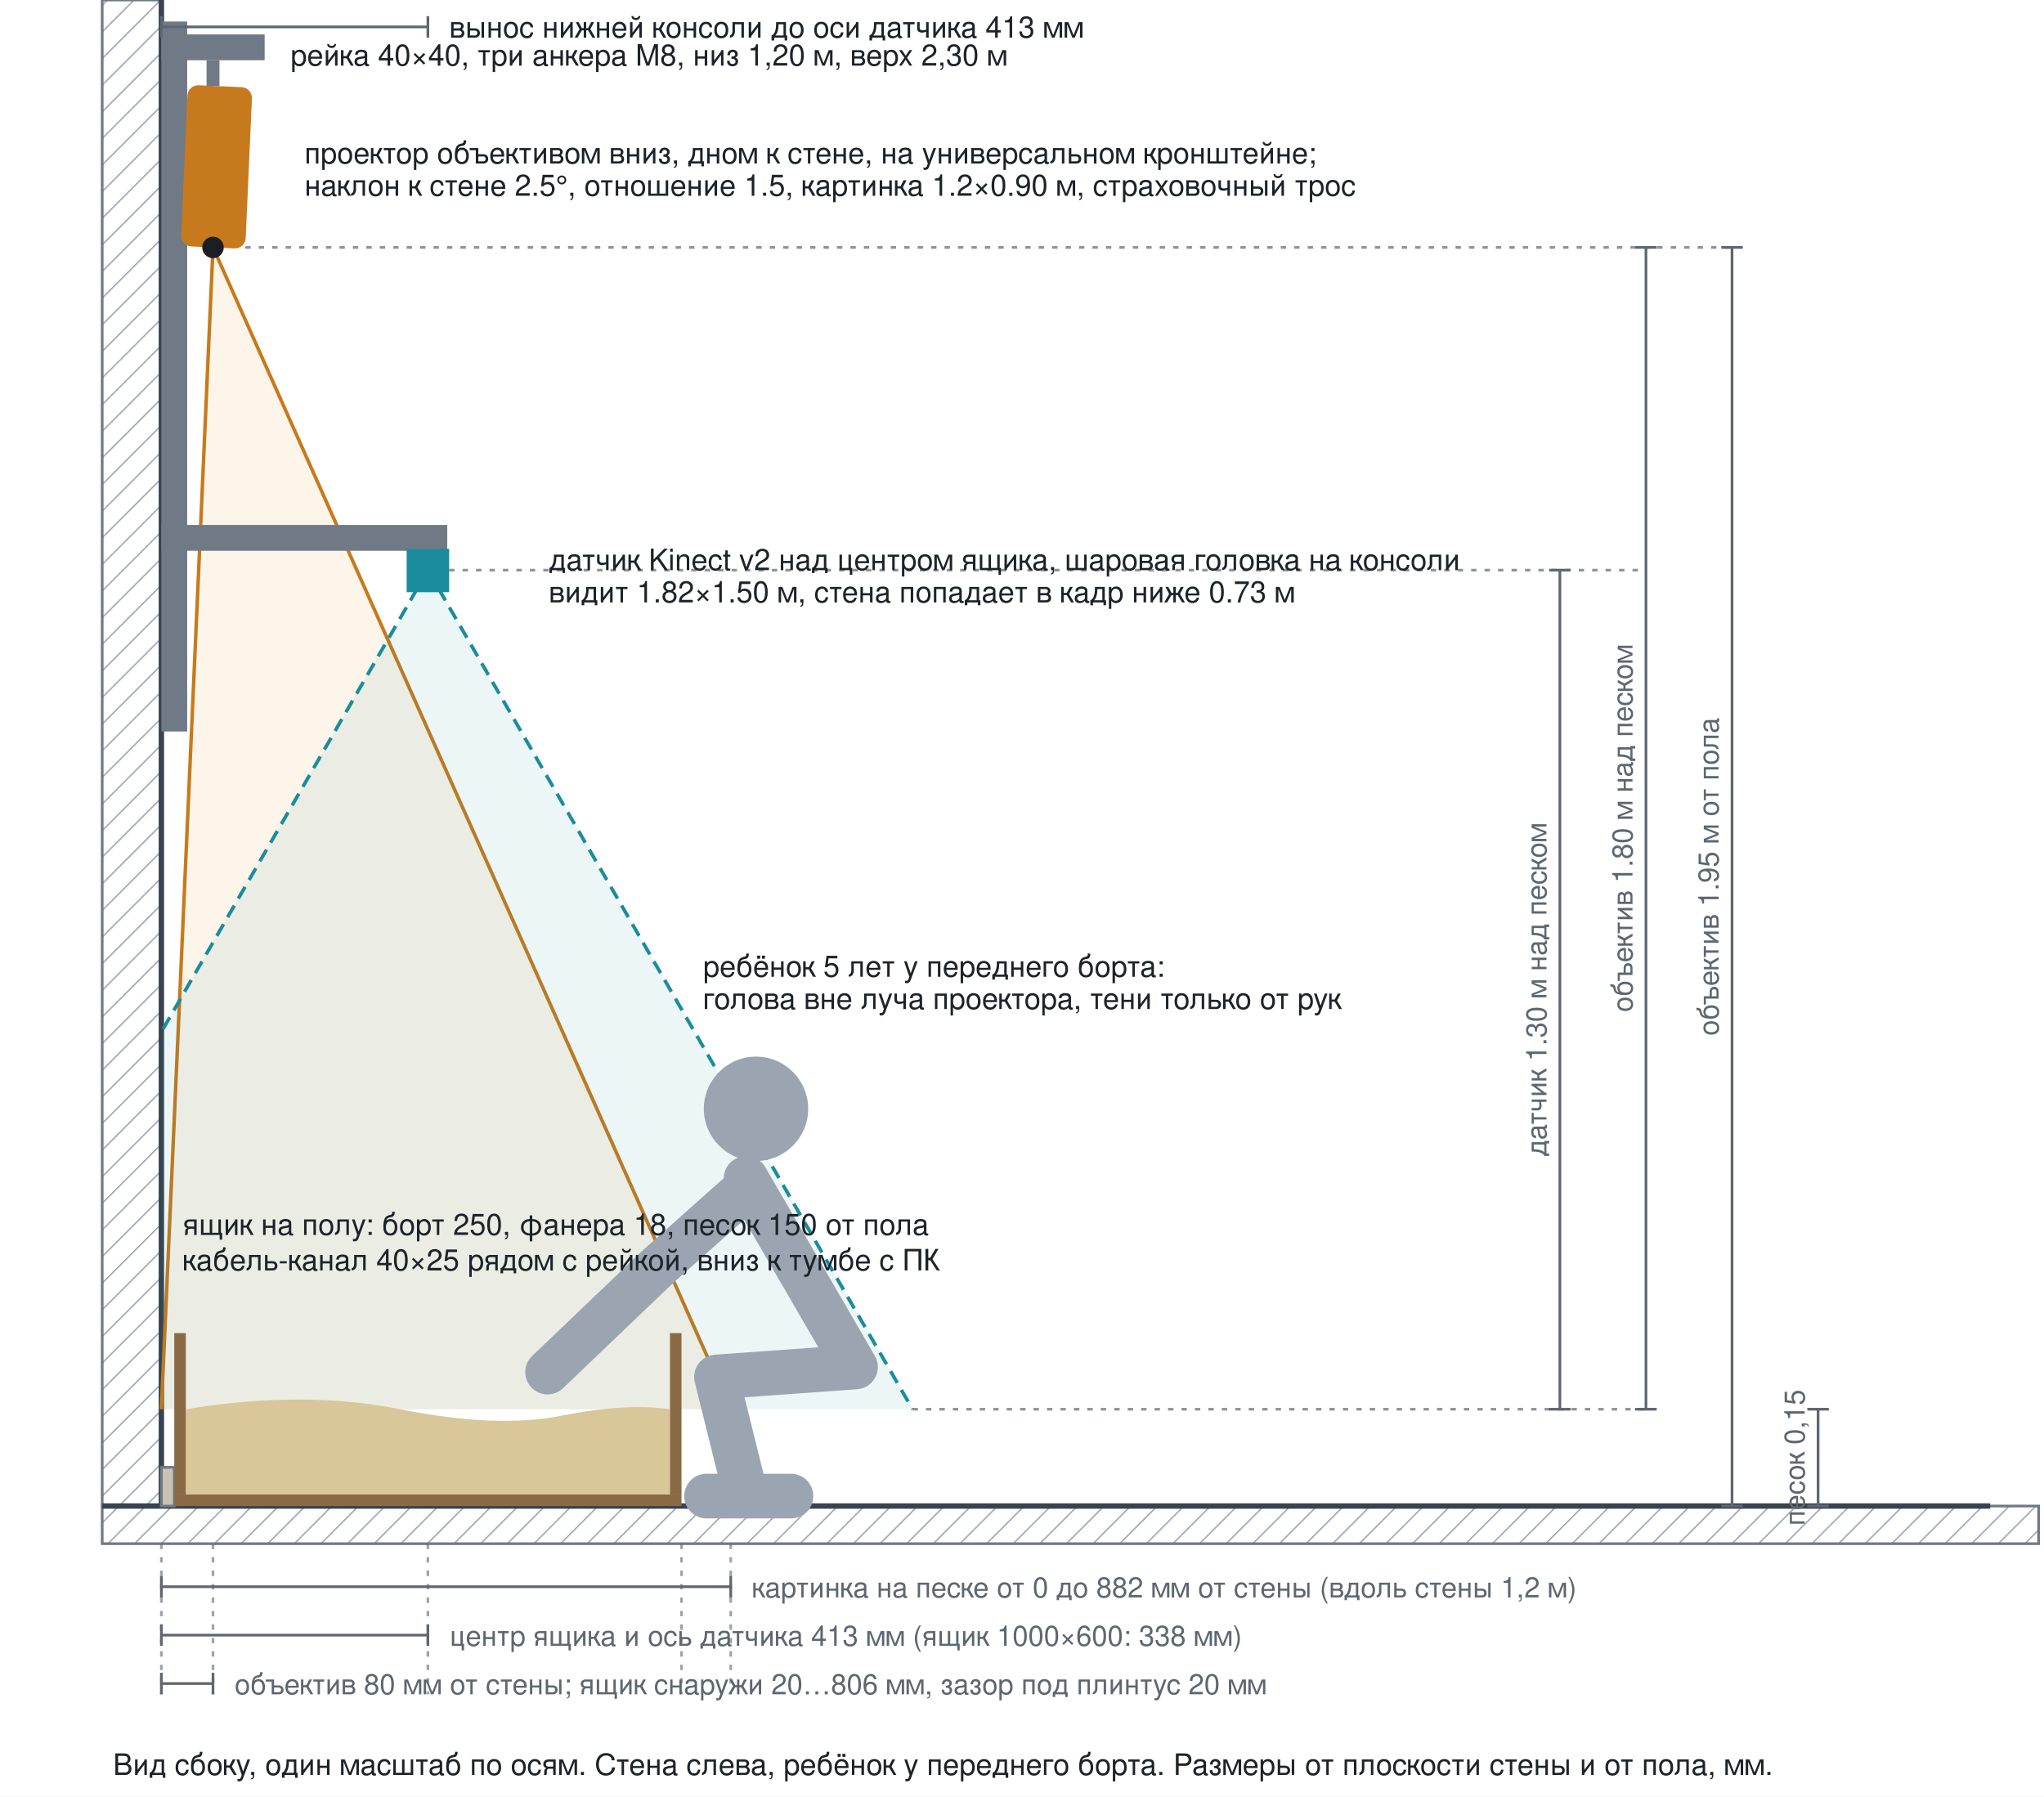
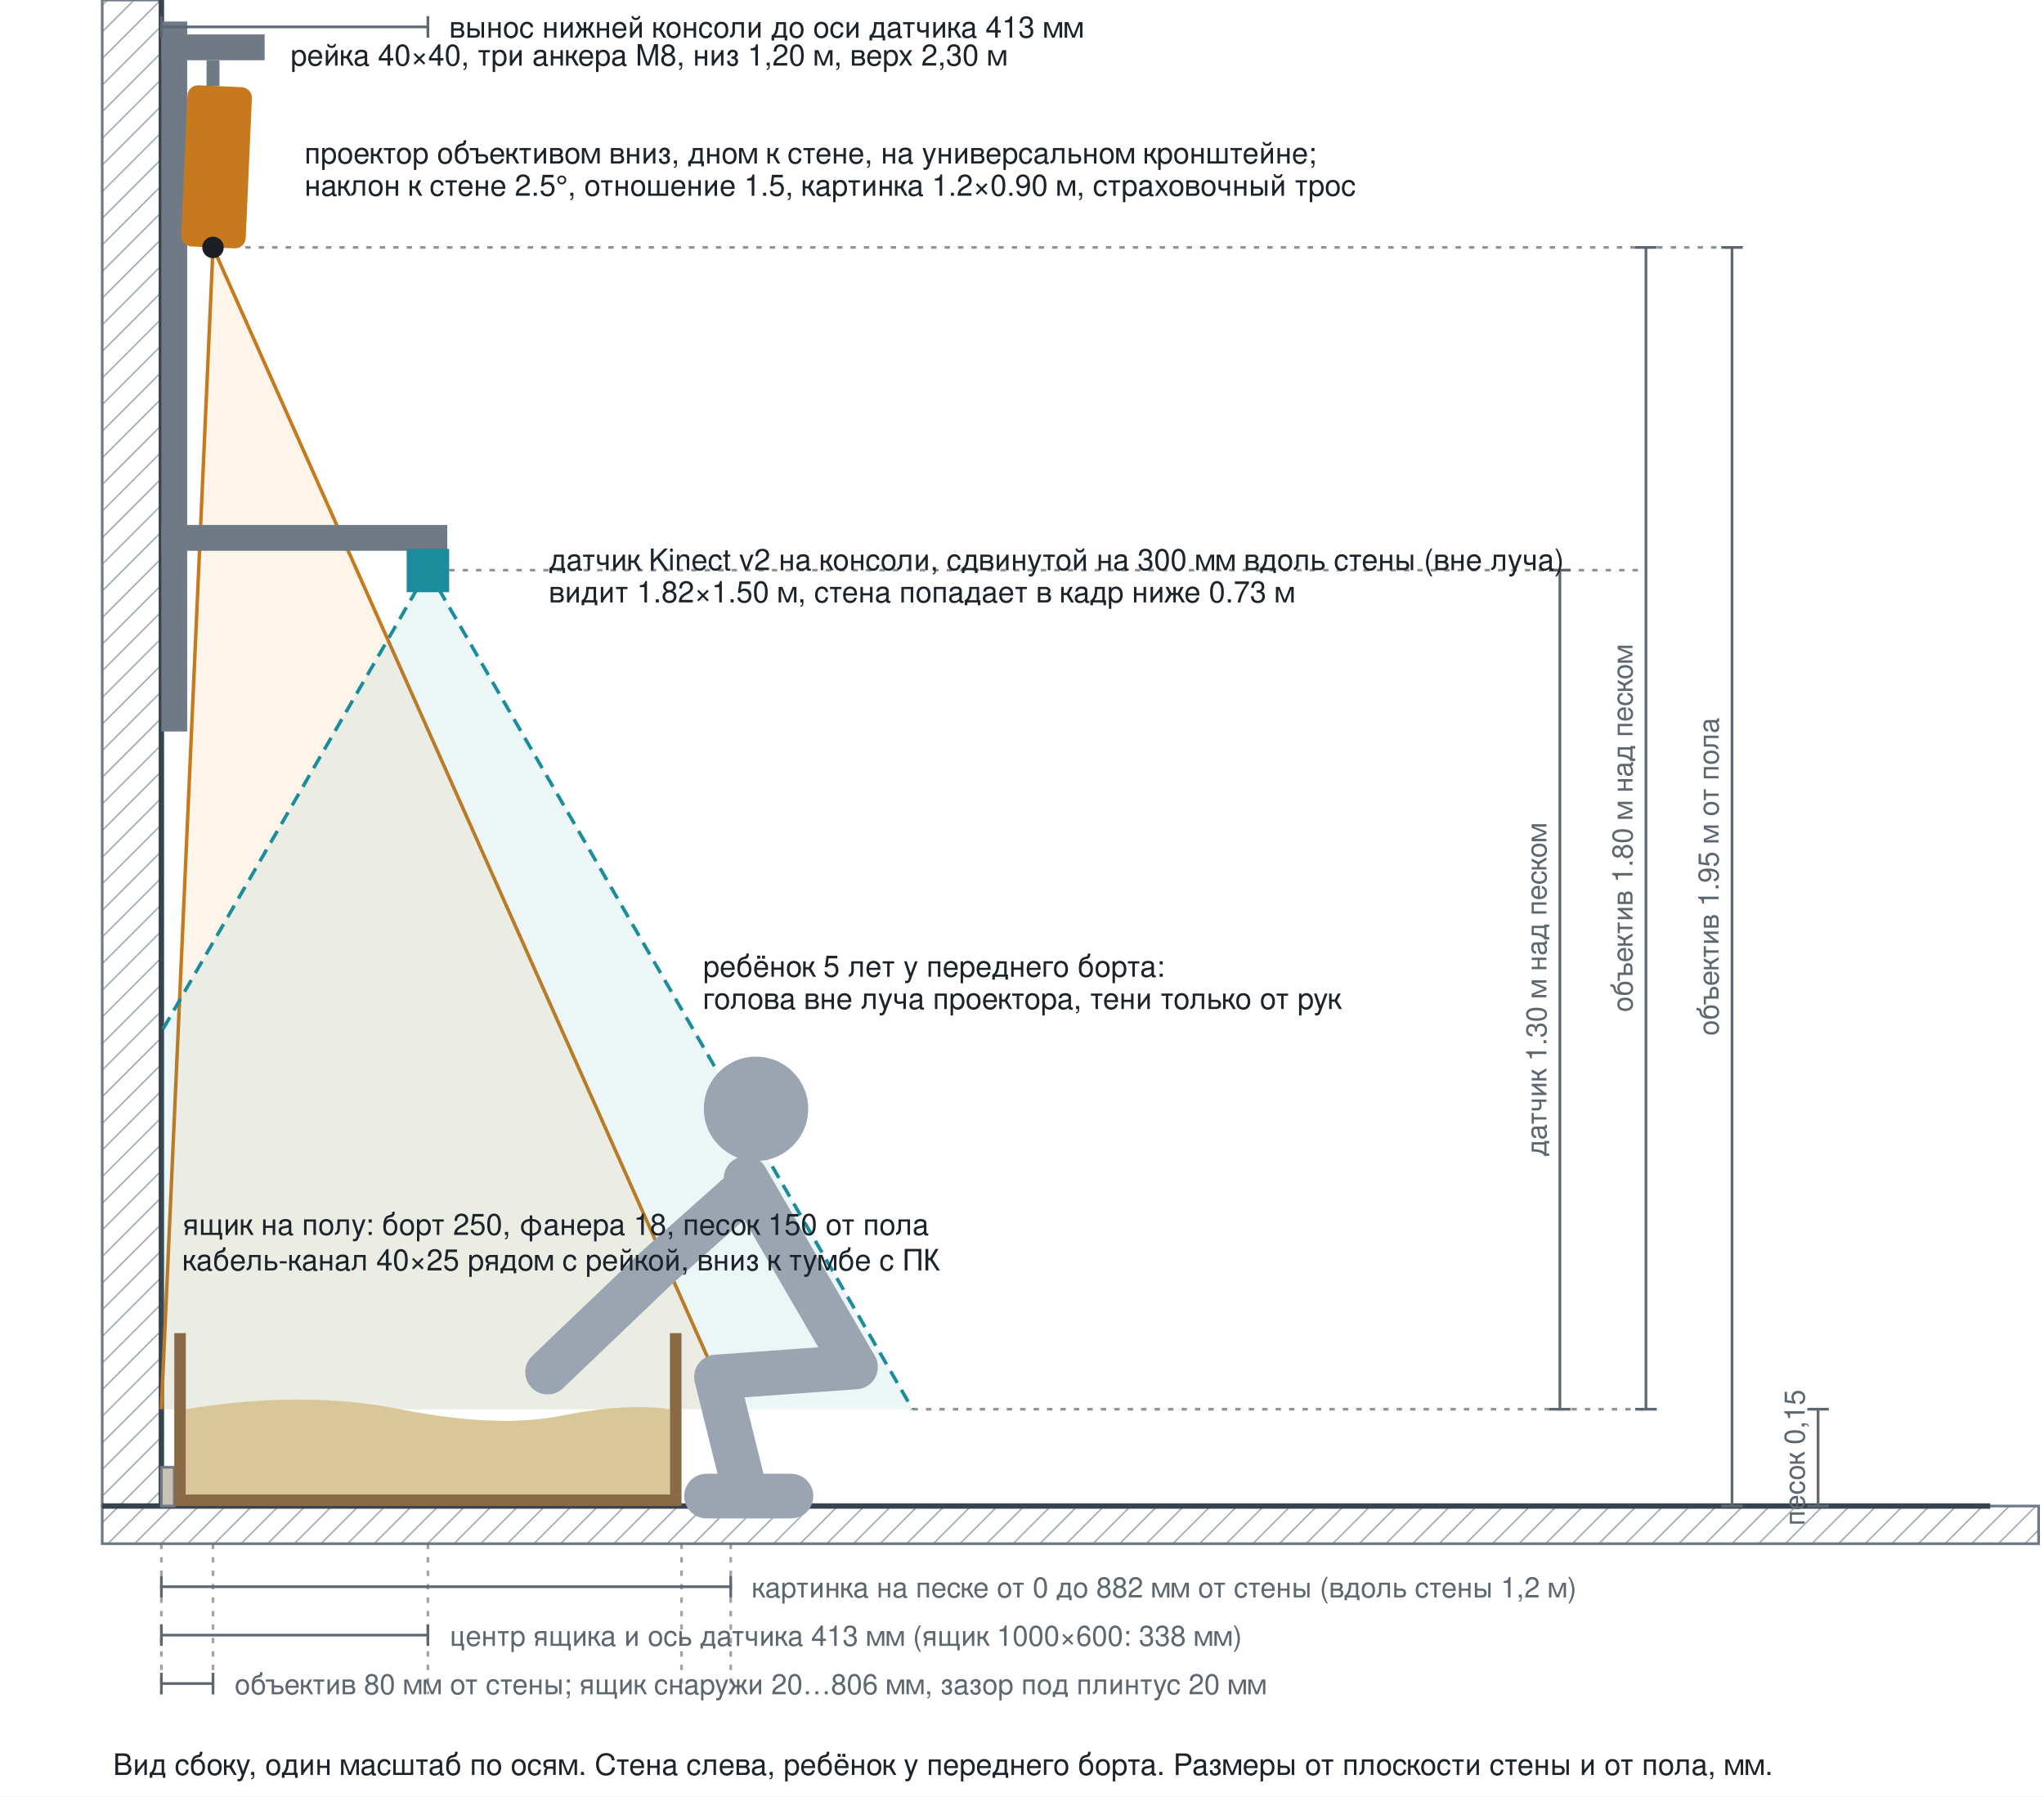
<svg xmlns="http://www.w3.org/2000/svg" viewBox="0 0 760 668" font-family="Helvetica, Arial, sans-serif" font-size="11">
  <defs>
    <pattern id="h" width="7" height="7" patternUnits="userSpaceOnUse" patternTransform="rotate(45)">
      <line x1="0" y1="0" x2="0" y2="7" stroke="#9aa5b1" stroke-width="1" />
    </pattern>
  </defs>
  <rect width="760" height="668" fill="#ffffff" />
  <rect x="38" y="0" width="22" height="560" fill="url(#h)" stroke="#6f7a86" />
  <rect x="38" y="560" width="720" height="14" fill="url(#h)" stroke="#6f7a86" />
  <line x1="60" y1="0" x2="60" y2="560" stroke="#37434f" stroke-width="2" />
  <line x1="38" y1="560" x2="740" y2="560" stroke="#37434f" stroke-width="2" />
  <rect x="60" y="545.6" width="4.8" height="14.4" fill="#c9c2b5" stroke="#6f7a86" />
  <polygon points="79.2,92.0 60.0,524.0 271.7,524.0" fill="#f0a64a" opacity="0.12" />
  <line x1="79.2" y1="92.0" x2="60.0" y2="524.0" stroke="#c77a1d" stroke-width="1.3" />
  <line x1="79.2" y1="92.0" x2="271.7" y2="524.0" stroke="#c77a1d" stroke-width="1.3" />
  <polygon points="159.1,212.0 60,383.7 60,524.0 339.3,524.0" fill="#1a8c9c" opacity="0.08" />
  <line x1="159.1" y1="212.0" x2="60" y2="383.7" stroke="#1a8c9c" stroke-width="1.3" stroke-dasharray="5 3" />
  <line x1="159.1" y1="212.0" x2="339.3" y2="524.0" stroke="#1a8c9c" stroke-width="1.3" stroke-dasharray="5 3" />
  <path d="M69.1 555.7 V524.0 Q112.8 516.8 148.8 524.0 T208.8 526.4 T249.1 524.0 V555.7 Z" fill="#d9c79a" />
  <rect x="64.8" y="555.7" width="188.6" height="4.3" fill="#8a6a45" />
  <rect x="64.8" y="495.7" width="4.3" height="60.0" fill="#8a6a45" />
  <rect x="249.1" y="495.7" width="4.3" height="60.0" fill="#8a6a45" />
  <circle cx="281.1" cy="412.3" r="19.4" fill="#9aa5b1" />
  <path d="M277.4 438.2 L318.1 508.3 L266.4 512.0 L277.4 556.3 M262.7 556.3 L294.1 556.3 M277.4 441.8 L244.2 471.4 L203.6 510.2" stroke="#9aa5b1" stroke-width="16.6" stroke-linecap="round" stroke-linejoin="round" fill="none" />
  <rect x="60" y="8.0" width="9.6" height="264.0" fill="#6f7a86" />
  <rect x="60" y="195.2" width="106.3" height="9.6" fill="#6f7a86" />
  <rect x="151.2" y="204.1" width="15.8" height="16.1" fill="#1a8c9c" />
  <rect x="60" y="12.8" width="38.4" height="9.6" fill="#6f7a86" />
  <rect x="76.8" y="22.4" width="4.8" height="9.6" fill="#6f7a86" />
  <g transform="rotate(2.54 79.2 92.0)">
    <rect x="67.2" y="32.0" width="24.0" height="60.0" rx="4" fill="#c77a1d" />
    <circle cx="79.2" cy="92.0" r="4" fill="#1b1f24" />
  </g>
  <line x1="339.3" y1="524.0" x2="612" y2="524.0" stroke="#5d6771" stroke-dasharray="2 3" opacity="0.7" />
  <line x1="167.0" y1="212.0" x2="612" y2="212.0" stroke="#5d6771" stroke-dasharray="2 3" opacity="0.7" />
  <line x1="91.2" y1="92.0" x2="644" y2="92.0" stroke="#5d6771" stroke-dasharray="2 3" opacity="0.7" />
  <line x1="580" y1="524.0" x2="580" y2="212.0" stroke="#5d6771" stroke-width="1" />
  <line x1="576" y1="524.0" x2="584" y2="524.0" stroke="#5d6771" />
  <line x1="576" y1="212.0" x2="584" y2="212.0" stroke="#5d6771" />
  <text transform="translate(575 368.0) rotate(-90)" text-anchor="middle" fill="#5d6771" font-size="10.5">датчик 1.30 м над песком</text>
  <line x1="612" y1="524.0" x2="612" y2="92.0" stroke="#5d6771" stroke-width="1" />
  <line x1="608" y1="524.0" x2="616" y2="524.0" stroke="#5d6771" />
  <line x1="608" y1="92.0" x2="616" y2="92.0" stroke="#5d6771" />
  <text transform="translate(607 308.0) rotate(-90)" text-anchor="middle" fill="#5d6771" font-size="10.5">объектив 1.80 м над песком</text>
  <line x1="644" y1="560.0" x2="644" y2="92.0" stroke="#5d6771" stroke-width="1" />
  <line x1="640" y1="560.0" x2="648" y2="560.0" stroke="#5d6771" />
  <line x1="640" y1="92.0" x2="648" y2="92.0" stroke="#5d6771" />
  <text transform="translate(639 326.0) rotate(-90)" text-anchor="middle" fill="#5d6771" font-size="10.5">объектив 1.95 м от пола</text>
  <line x1="676" y1="560.0" x2="676" y2="524.0" stroke="#5d6771" stroke-width="1" />
  <line x1="672" y1="560.0" x2="680" y2="560.0" stroke="#5d6771" />
  <line x1="672" y1="524.0" x2="680" y2="524.0" stroke="#5d6771" />
  <text transform="translate(671 542.0) rotate(-90)" text-anchor="middle" fill="#5d6771" font-size="10.5">песок 0,15</text>
  <line x1="60.0" y1="574" x2="60.0" y2="630" stroke="#5d6771" stroke-dasharray="2 3" opacity="0.6" />
  <line x1="79.2" y1="574" x2="79.2" y2="630" stroke="#5d6771" stroke-dasharray="2 3" opacity="0.6" />
  <line x1="159.1" y1="574" x2="159.1" y2="630" stroke="#5d6771" stroke-dasharray="2 3" opacity="0.6" />
  <line x1="271.7" y1="574" x2="271.7" y2="630" stroke="#5d6771" stroke-dasharray="2 3" opacity="0.6" />
  <line x1="253.4" y1="574" x2="253.4" y2="630" stroke="#5d6771" stroke-dasharray="2 3" opacity="0.6" />
  <line x1="60.0" y1="590.0" x2="271.7" y2="590.0" stroke="#5d6771" stroke-width="1" />
  <line x1="60.0" y1="586.0" x2="60.0" y2="594.0" stroke="#5d6771" />
  <line x1="271.7" y1="586.0" x2="271.7" y2="594.0" stroke="#5d6771" />
  <text x="279.7" y="594.0" text-anchor="start" fill="#5d6771" font-size="10.5">картинка на песке от 0 до 882 мм от стены (вдоль стены 1,2 м)</text>
  <line x1="60.0" y1="608.0" x2="159.1" y2="608.0" stroke="#5d6771" stroke-width="1" />
  <line x1="60.0" y1="604.0" x2="60.0" y2="612.0" stroke="#5d6771" />
  <line x1="159.1" y1="604.0" x2="159.1" y2="612.0" stroke="#5d6771" />
  <text x="167.1" y="612.0" text-anchor="start" fill="#5d6771" font-size="10.5">центр ящика и ось датчика 413 мм (ящик 1000×600: 338 мм)</text>
  <line x1="60.0" y1="626.0" x2="79.2" y2="626.0" stroke="#5d6771" stroke-width="1" />
  <line x1="60.0" y1="622.0" x2="60.0" y2="630.0" stroke="#5d6771" />
  <line x1="79.2" y1="622.0" x2="79.2" y2="630.0" stroke="#5d6771" />
  <text x="87.2" y="630.0" text-anchor="start" fill="#5d6771" font-size="10.5">объектив 80 мм от стены; ящик снаружи 20…806 мм, зазор под плинтус 20 мм</text>
  <text x="42" y="660" fill="#1d232a" font-size="11">Вид сбоку, один масштаб по осям. Стена слева, ребёнок у переднего борта. Размеры от плоскости стены и от пола, мм.</text>
  <line x1="60" y1="10" x2="159.1" y2="10" stroke="#5d6771" />
  <line x1="60" y1="6" x2="60" y2="14" stroke="#5d6771" />
  <line x1="159.1" y1="6" x2="159.1" y2="14" stroke="#5d6771" />
  <text x="167.1" y="14.0" text-anchor="start" fill="#1d232a" font-size="11">вынос нижней консоли до оси датчика 413 мм</text>
  <text x="108.0" y="24.4" text-anchor="start" fill="#1d232a" font-size="11">рейка 40×40, три анкера M8, низ 1,20 м, верх 2,30 м</text>
  <text x="113.2" y="60.8" text-anchor="start" fill="#1d232a" font-size="11">проектор объективом вниз, дном к стене, на универсальном кронштейне;</text>
  <text x="113.2" y="72.8" text-anchor="start" fill="#1d232a" font-size="11">наклон к стене 2.5°, отношение 1.5, картинка 1.2×0.90 м, страховочный трос</text>
-   <text x="204.1" y="212.0" text-anchor="start" fill="#1d232a" font-size="11">датчик Kinect v2 над центром ящика, шаровая головка на консоли</text>
+   <text x="204.1" y="212.0" text-anchor="start" fill="#1d232a" font-size="11">датчик Kinect v2 на консоли, сдвинутой на 300 мм вдоль стены (вне луча)</text>
  <text x="204.1" y="224.0" text-anchor="start" fill="#1d232a" font-size="11">видит 1.82×1.50 м, стена попадает в кадр ниже 0.73 м</text>
  <text x="261.4" y="363.2" text-anchor="start" fill="#1d232a" font-size="11">ребёнок 5 лет у переднего борта:</text>
  <text x="261.4" y="375.2" text-anchor="start" fill="#1d232a" font-size="11">голова вне луча проектора, тени только от рук</text>
  <text x="68.0" y="459.2" text-anchor="start" fill="#1d232a" font-size="11">ящик на полу: борт 250, фанера 18, песок 150 от пола</text>
  <text x="68.0" y="472.4" text-anchor="start" fill="#1d232a" font-size="11">кабель-канал 40×25 рядом с рейкой, вниз к тумбе с ПК</text>
</svg>
